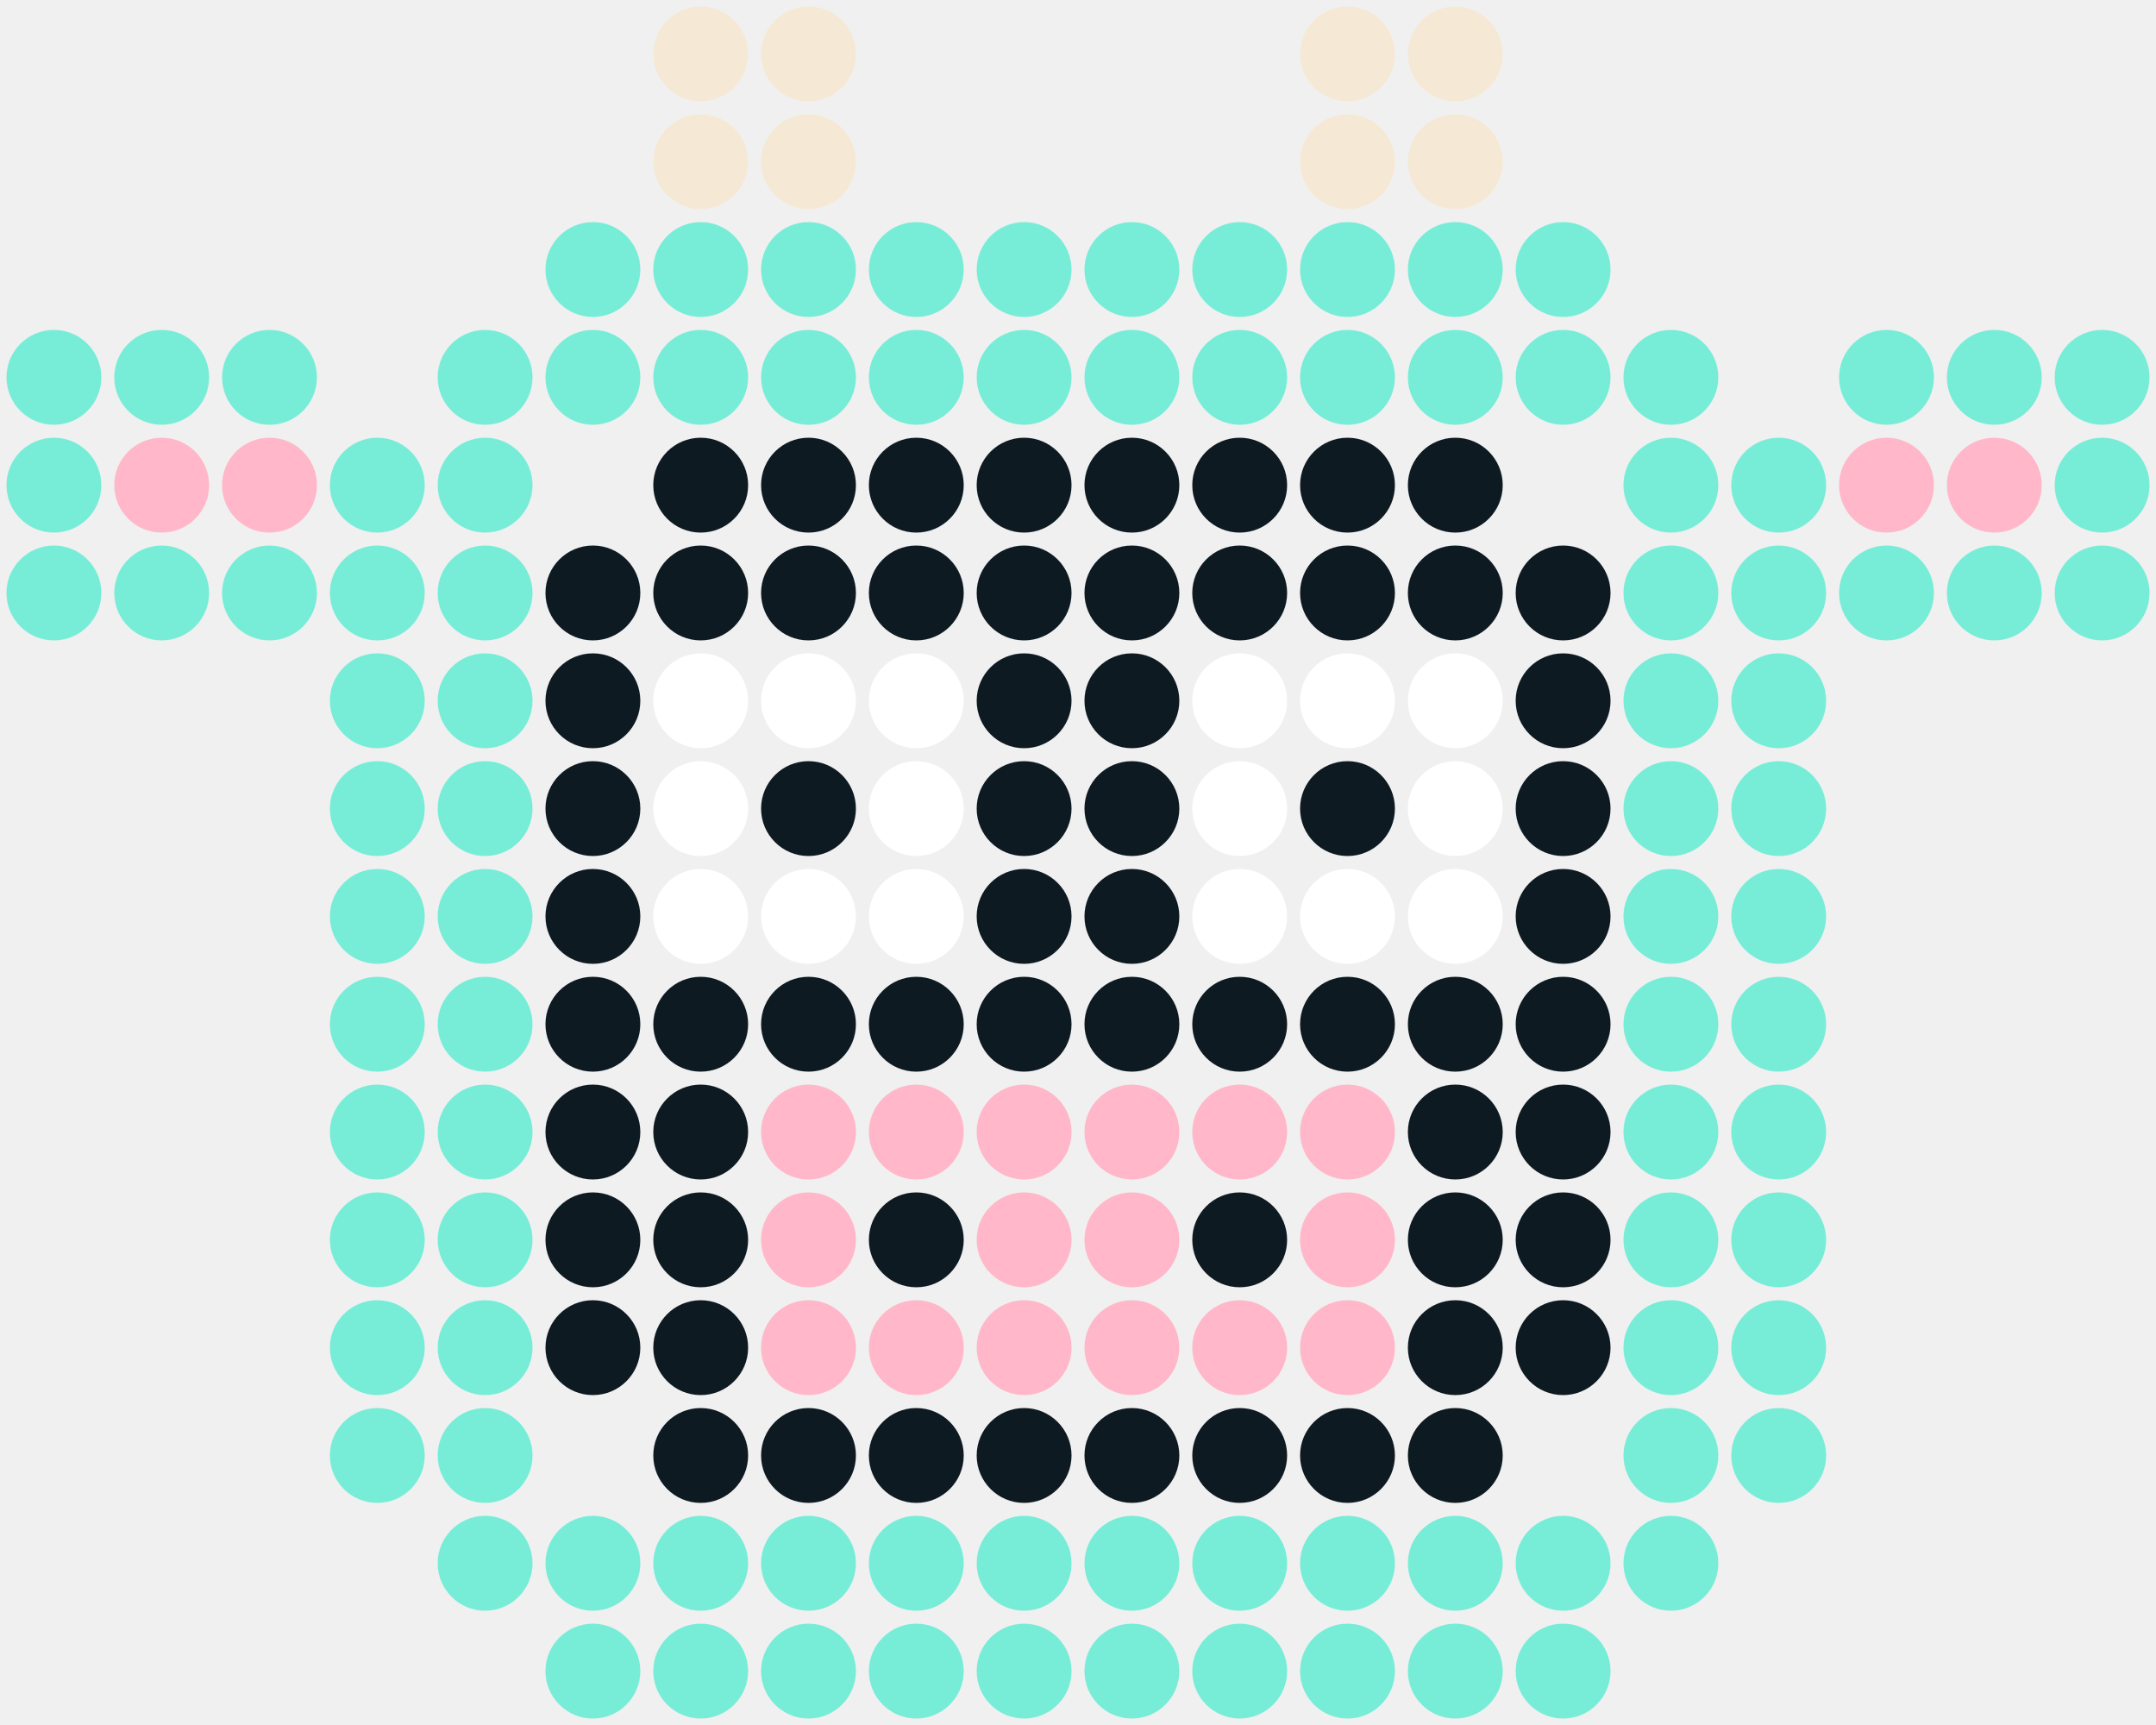
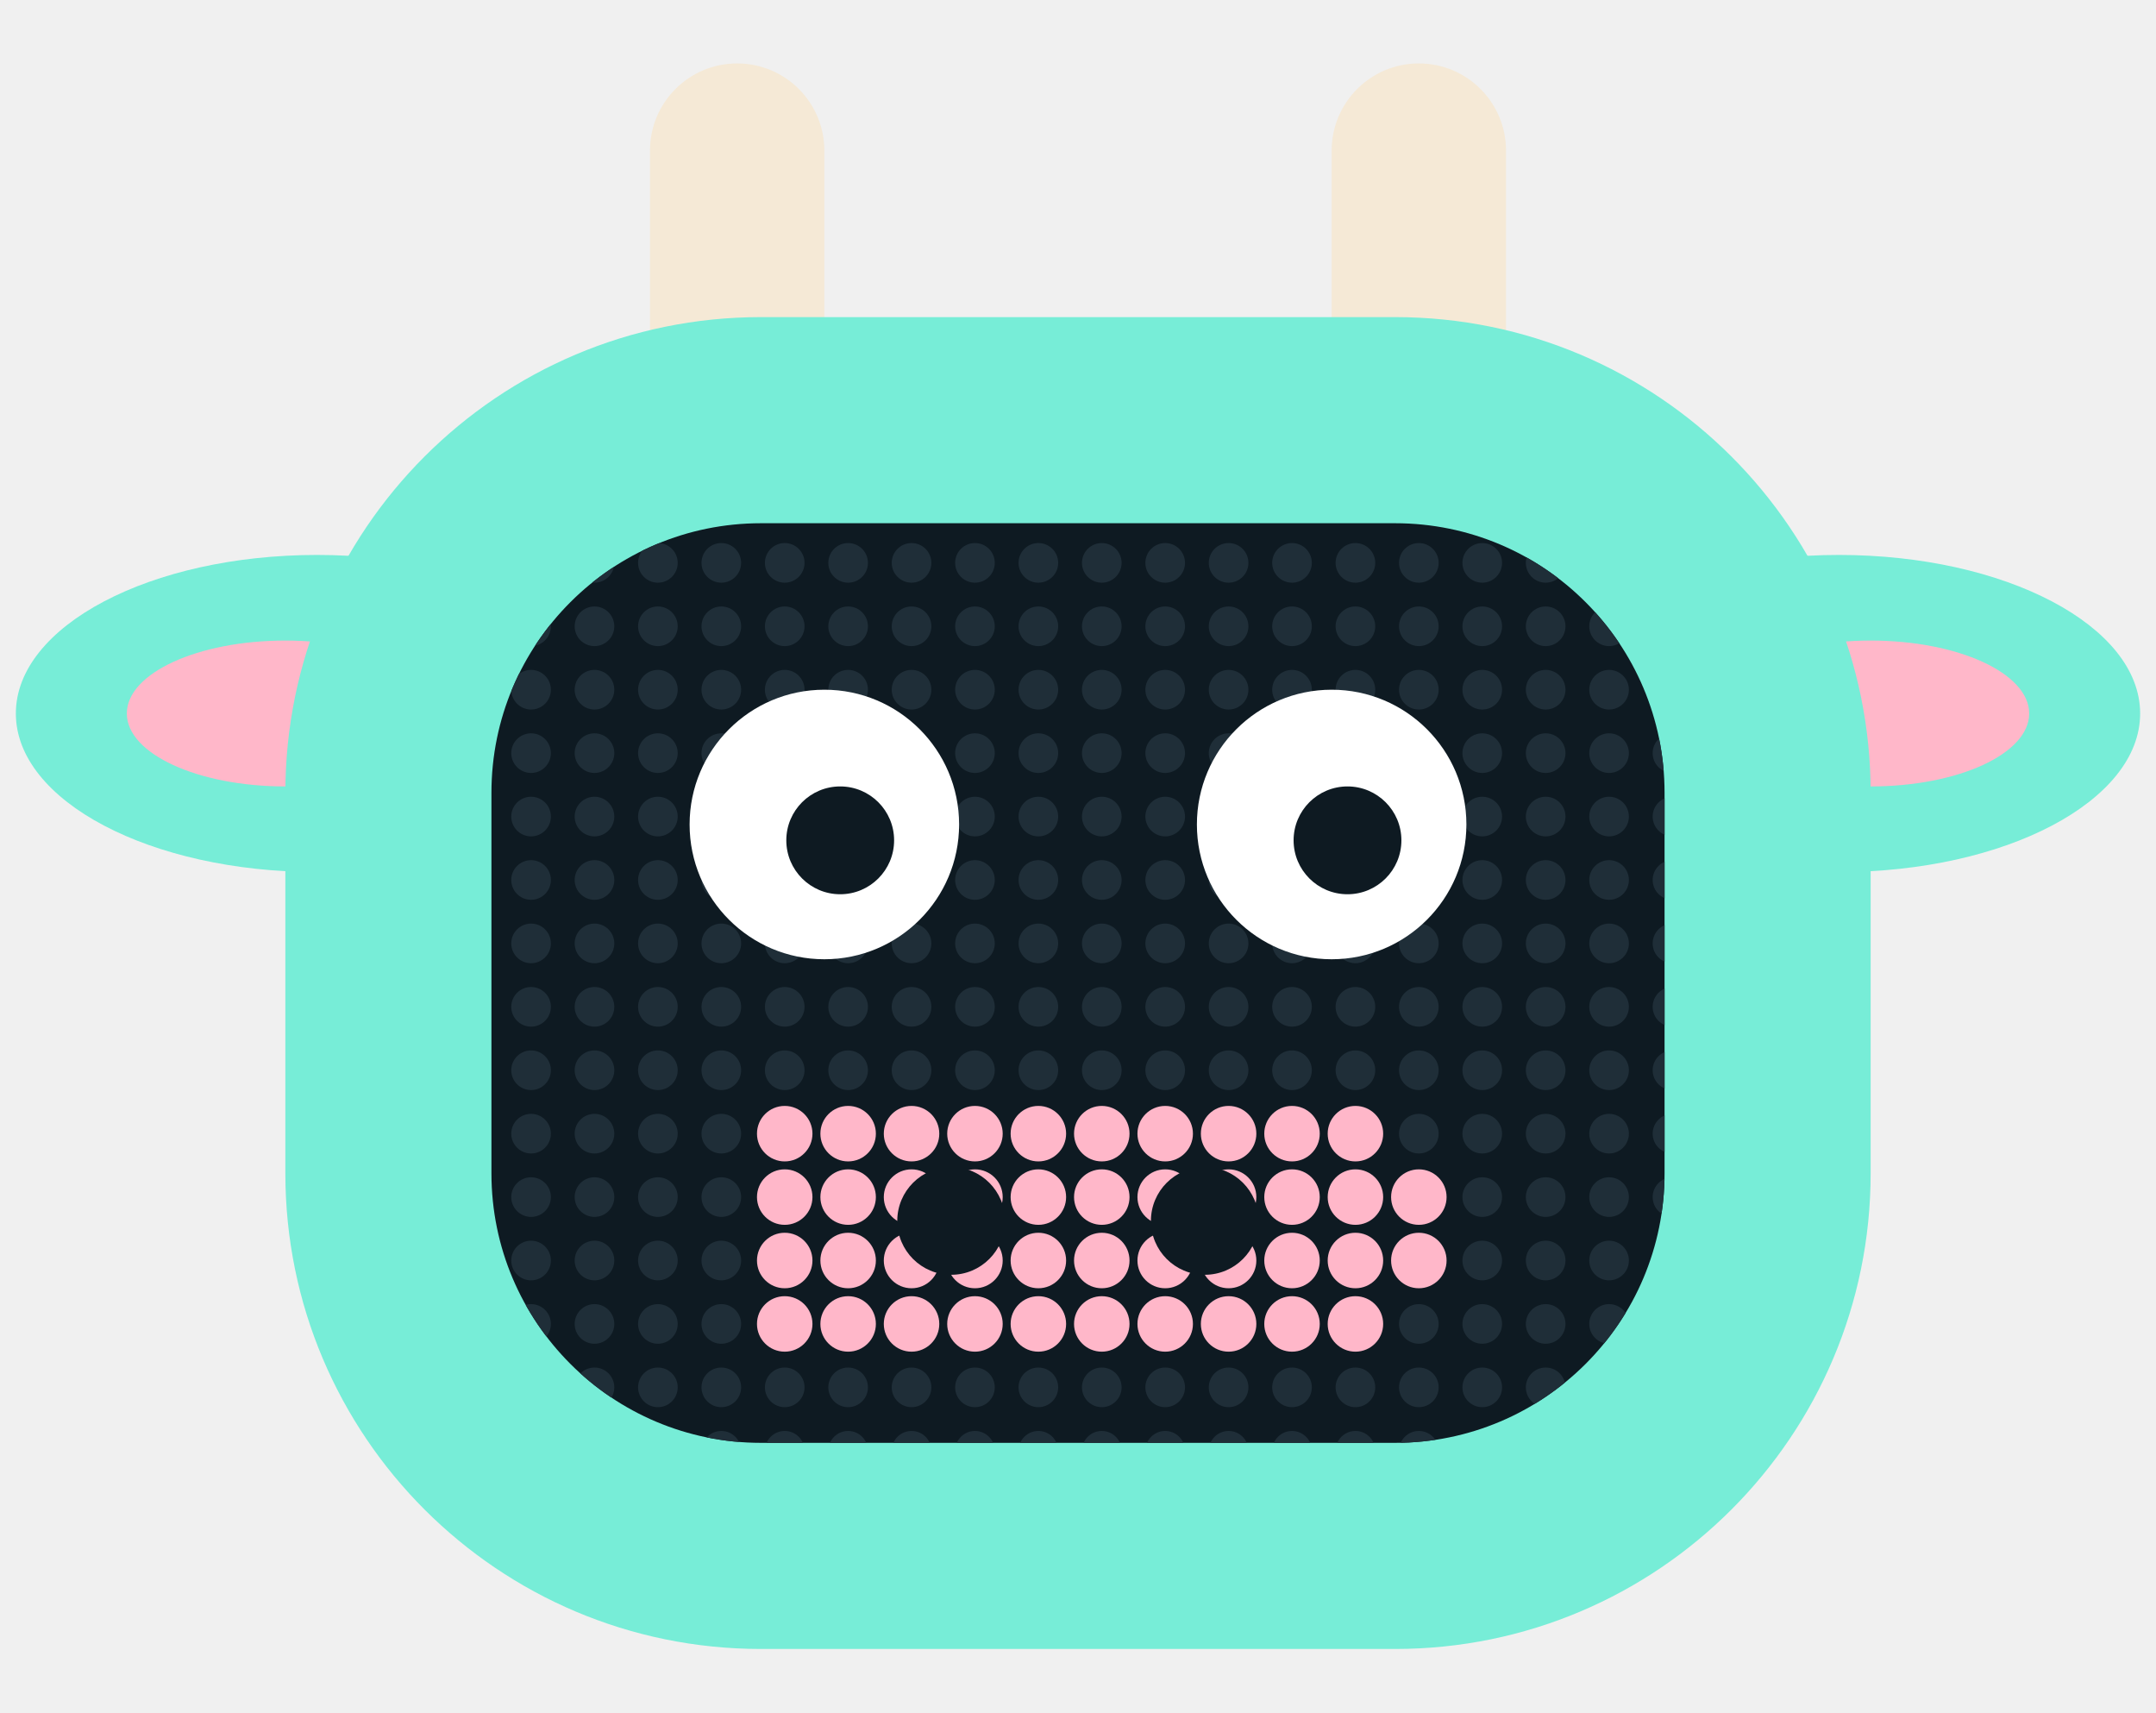
- <svg xmlns="http://www.w3.org/2000/svg" viewBox="0 0 20 16">
-   <circle cx="6.5" cy="0.5" r="0.44" fill="#F5E9D6" />
-   <circle cx="7.5" cy="0.5" r="0.44" fill="#F5E9D6" />
-   <circle cx="12.5" cy="0.5" r="0.44" fill="#F5E9D6" />
-   <circle cx="13.5" cy="0.5" r="0.44" fill="#F5E9D6" />
-   <circle cx="6.5" cy="1.5" r="0.44" fill="#F5E9D6" />
-   <circle cx="7.5" cy="1.5" r="0.44" fill="#F5E9D6" />
-   <circle cx="12.5" cy="1.5" r="0.44" fill="#F5E9D6" />
-   <circle cx="13.5" cy="1.5" r="0.44" fill="#F5E9D6" />
-   <circle cx="5.5" cy="2.5" r="0.44" fill="#77EDD7" />
-   <circle cx="6.5" cy="2.5" r="0.44" fill="#77EDD7" />
-   <circle cx="7.5" cy="2.5" r="0.44" fill="#77EDD7" />
-   <circle cx="8.5" cy="2.5" r="0.44" fill="#77EDD7" />
-   <circle cx="9.5" cy="2.5" r="0.44" fill="#77EDD7" />
-   <circle cx="10.5" cy="2.5" r="0.44" fill="#77EDD7" />
-   <circle cx="11.5" cy="2.5" r="0.44" fill="#77EDD7" />
-   <circle cx="12.5" cy="2.5" r="0.44" fill="#77EDD7" />
-   <circle cx="13.5" cy="2.5" r="0.44" fill="#77EDD7" />
-   <circle cx="14.5" cy="2.5" r="0.44" fill="#77EDD7" />
-   <circle cx="0.5" cy="3.5" r="0.44" fill="#77EDD7" />
-   <circle cx="1.5" cy="3.5" r="0.44" fill="#77EDD7" />
-   <circle cx="2.5" cy="3.5" r="0.44" fill="#77EDD7" />
-   <circle cx="4.5" cy="3.5" r="0.44" fill="#77EDD7" />
-   <circle cx="5.5" cy="3.5" r="0.44" fill="#77EDD7" />
-   <circle cx="6.5" cy="3.5" r="0.44" fill="#77EDD7" />
-   <circle cx="7.5" cy="3.5" r="0.44" fill="#77EDD7" />
-   <circle cx="8.5" cy="3.5" r="0.44" fill="#77EDD7" />
-   <circle cx="9.5" cy="3.5" r="0.44" fill="#77EDD7" />
-   <circle cx="10.5" cy="3.5" r="0.44" fill="#77EDD7" />
-   <circle cx="11.5" cy="3.5" r="0.44" fill="#77EDD7" />
-   <circle cx="12.5" cy="3.5" r="0.44" fill="#77EDD7" />
-   <circle cx="13.5" cy="3.5" r="0.44" fill="#77EDD7" />
-   <circle cx="14.5" cy="3.5" r="0.44" fill="#77EDD7" />
-   <circle cx="15.5" cy="3.5" r="0.44" fill="#77EDD7" />
-   <circle cx="17.5" cy="3.5" r="0.44" fill="#77EDD7" />
-   <circle cx="18.5" cy="3.5" r="0.44" fill="#77EDD7" />
-   <circle cx="19.5" cy="3.5" r="0.44" fill="#77EDD7" />
-   <circle cx="0.5" cy="4.5" r="0.44" fill="#77EDD7" />
-   <circle cx="1.5" cy="4.5" r="0.44" fill="#FFB7C9" />
-   <circle cx="2.5" cy="4.5" r="0.44" fill="#FFB7C9" />
-   <circle cx="3.5" cy="4.5" r="0.44" fill="#77EDD7" />
-   <circle cx="4.5" cy="4.5" r="0.44" fill="#77EDD7" />
-   <circle cx="6.5" cy="4.5" r="0.44" fill="#0E1A22" />
-   <circle cx="7.5" cy="4.5" r="0.44" fill="#0E1A22" />
-   <circle cx="8.5" cy="4.5" r="0.44" fill="#0E1A22" />
-   <circle cx="9.5" cy="4.5" r="0.44" fill="#0E1A22" />
-   <circle cx="10.5" cy="4.5" r="0.44" fill="#0E1A22" />
-   <circle cx="11.5" cy="4.5" r="0.44" fill="#0E1A22" />
-   <circle cx="12.5" cy="4.5" r="0.44" fill="#0E1A22" />
-   <circle cx="13.5" cy="4.5" r="0.44" fill="#0E1A22" />
-   <circle cx="15.5" cy="4.5" r="0.44" fill="#77EDD7" />
-   <circle cx="16.5" cy="4.5" r="0.44" fill="#77EDD7" />
-   <circle cx="17.5" cy="4.5" r="0.44" fill="#FFB7C9" />
-   <circle cx="18.5" cy="4.5" r="0.44" fill="#FFB7C9" />
-   <circle cx="19.5" cy="4.5" r="0.44" fill="#77EDD7" />
-   <circle cx="0.5" cy="5.5" r="0.44" fill="#77EDD7" />
-   <circle cx="1.5" cy="5.5" r="0.44" fill="#77EDD7" />
-   <circle cx="2.5" cy="5.5" r="0.44" fill="#77EDD7" />
-   <circle cx="3.5" cy="5.5" r="0.44" fill="#77EDD7" />
-   <circle cx="4.5" cy="5.5" r="0.44" fill="#77EDD7" />
-   <circle cx="5.5" cy="5.5" r="0.44" fill="#0E1A22" />
-   <circle cx="6.5" cy="5.5" r="0.44" fill="#0E1A22" />
-   <circle cx="7.5" cy="5.5" r="0.44" fill="#0E1A22" />
-   <circle cx="8.5" cy="5.5" r="0.44" fill="#0E1A22" />
-   <circle cx="9.5" cy="5.5" r="0.44" fill="#0E1A22" />
-   <circle cx="10.5" cy="5.5" r="0.44" fill="#0E1A22" />
-   <circle cx="11.5" cy="5.5" r="0.44" fill="#0E1A22" />
-   <circle cx="12.5" cy="5.5" r="0.44" fill="#0E1A22" />
-   <circle cx="13.5" cy="5.5" r="0.44" fill="#0E1A22" />
-   <circle cx="14.5" cy="5.5" r="0.44" fill="#0E1A22" />
-   <circle cx="15.5" cy="5.5" r="0.44" fill="#77EDD7" />
-   <circle cx="16.5" cy="5.5" r="0.44" fill="#77EDD7" />
-   <circle cx="17.5" cy="5.5" r="0.44" fill="#77EDD7" />
-   <circle cx="18.5" cy="5.5" r="0.44" fill="#77EDD7" />
-   <circle cx="19.5" cy="5.5" r="0.44" fill="#77EDD7" />
-   <circle cx="3.5" cy="6.5" r="0.44" fill="#77EDD7" />
-   <circle cx="4.5" cy="6.5" r="0.44" fill="#77EDD7" />
-   <circle cx="5.5" cy="6.5" r="0.44" fill="#0E1A22" />
-   <circle cx="6.5" cy="6.5" r="0.44" fill="#FFFFFF" />
-   <circle cx="7.5" cy="6.5" r="0.44" fill="#FFFFFF" />
-   <circle cx="8.5" cy="6.5" r="0.44" fill="#FFFFFF" />
-   <circle cx="9.5" cy="6.5" r="0.44" fill="#0E1A22" />
-   <circle cx="10.5" cy="6.5" r="0.44" fill="#0E1A22" />
-   <circle cx="11.5" cy="6.5" r="0.44" fill="#FFFFFF" />
-   <circle cx="12.5" cy="6.5" r="0.44" fill="#FFFFFF" />
-   <circle cx="13.5" cy="6.5" r="0.44" fill="#FFFFFF" />
-   <circle cx="14.5" cy="6.5" r="0.44" fill="#0E1A22" />
-   <circle cx="15.5" cy="6.5" r="0.44" fill="#77EDD7" />
-   <circle cx="16.5" cy="6.5" r="0.44" fill="#77EDD7" />
-   <circle cx="3.5" cy="7.5" r="0.44" fill="#77EDD7" />
-   <circle cx="4.5" cy="7.5" r="0.44" fill="#77EDD7" />
-   <circle cx="5.5" cy="7.5" r="0.44" fill="#0E1A22" />
-   <circle cx="6.5" cy="7.5" r="0.44" fill="#FFFFFF" />
-   <circle class="pupil" cx="7.5" cy="7.5" r="0.44" fill="#0E1A22" />
-   <circle cx="8.5" cy="7.5" r="0.44" fill="#FFFFFF" />
-   <circle cx="9.5" cy="7.5" r="0.44" fill="#0E1A22" />
-   <circle cx="10.5" cy="7.5" r="0.44" fill="#0E1A22" />
-   <circle cx="11.5" cy="7.5" r="0.44" fill="#FFFFFF" />
-   <circle class="pupil" cx="12.5" cy="7.5" r="0.44" fill="#0E1A22" />
-   <circle cx="13.5" cy="7.5" r="0.44" fill="#FFFFFF" />
-   <circle cx="14.5" cy="7.5" r="0.44" fill="#0E1A22" />
-   <circle cx="15.5" cy="7.5" r="0.44" fill="#77EDD7" />
-   <circle cx="16.5" cy="7.5" r="0.44" fill="#77EDD7" />
-   <circle cx="3.5" cy="8.5" r="0.44" fill="#77EDD7" />
-   <circle cx="4.5" cy="8.5" r="0.44" fill="#77EDD7" />
-   <circle cx="5.5" cy="8.5" r="0.44" fill="#0E1A22" />
-   <circle cx="6.5" cy="8.5" r="0.44" fill="#FFFFFF" />
-   <circle cx="7.5" cy="8.5" r="0.44" fill="#FFFFFF" />
-   <circle cx="8.5" cy="8.5" r="0.44" fill="#FFFFFF" />
-   <circle cx="9.5" cy="8.5" r="0.44" fill="#0E1A22" />
-   <circle cx="10.5" cy="8.5" r="0.44" fill="#0E1A22" />
-   <circle cx="11.5" cy="8.5" r="0.44" fill="#FFFFFF" />
-   <circle cx="12.5" cy="8.5" r="0.44" fill="#FFFFFF" />
-   <circle cx="13.5" cy="8.5" r="0.44" fill="#FFFFFF" />
-   <circle cx="14.5" cy="8.5" r="0.44" fill="#0E1A22" />
-   <circle cx="15.5" cy="8.5" r="0.44" fill="#77EDD7" />
-   <circle cx="16.5" cy="8.5" r="0.44" fill="#77EDD7" />
-   <circle cx="3.5" cy="9.5" r="0.44" fill="#77EDD7" />
-   <circle cx="4.5" cy="9.5" r="0.44" fill="#77EDD7" />
-   <circle cx="5.5" cy="9.5" r="0.44" fill="#0E1A22" />
-   <circle cx="6.5" cy="9.5" r="0.44" fill="#0E1A22" />
-   <circle cx="7.5" cy="9.5" r="0.44" fill="#0E1A22" />
-   <circle cx="8.5" cy="9.5" r="0.44" fill="#0E1A22" />
-   <circle cx="9.5" cy="9.5" r="0.44" fill="#0E1A22" />
-   <circle cx="10.5" cy="9.5" r="0.44" fill="#0E1A22" />
-   <circle cx="11.5" cy="9.5" r="0.44" fill="#0E1A22" />
-   <circle cx="12.5" cy="9.5" r="0.44" fill="#0E1A22" />
-   <circle cx="13.5" cy="9.5" r="0.44" fill="#0E1A22" />
-   <circle cx="14.5" cy="9.5" r="0.44" fill="#0E1A22" />
-   <circle cx="15.5" cy="9.5" r="0.44" fill="#77EDD7" />
-   <circle cx="16.5" cy="9.5" r="0.44" fill="#77EDD7" />
-   <circle cx="3.5" cy="10.5" r="0.44" fill="#77EDD7" />
-   <circle cx="4.5" cy="10.5" r="0.44" fill="#77EDD7" />
-   <circle cx="5.5" cy="10.5" r="0.44" fill="#0E1A22" />
-   <circle cx="6.5" cy="10.5" r="0.44" fill="#0E1A22" />
-   <circle cx="7.5" cy="10.5" r="0.44" fill="#FFB7C9" />
-   <circle cx="8.5" cy="10.5" r="0.44" fill="#FFB7C9" />
-   <circle cx="9.5" cy="10.5" r="0.44" fill="#FFB7C9" />
-   <circle cx="10.5" cy="10.5" r="0.44" fill="#FFB7C9" />
-   <circle cx="11.5" cy="10.5" r="0.44" fill="#FFB7C9" />
-   <circle cx="12.5" cy="10.5" r="0.44" fill="#FFB7C9" />
-   <circle cx="13.5" cy="10.5" r="0.44" fill="#0E1A22" />
-   <circle cx="14.5" cy="10.5" r="0.44" fill="#0E1A22" />
-   <circle cx="15.5" cy="10.5" r="0.44" fill="#77EDD7" />
-   <circle cx="16.5" cy="10.5" r="0.44" fill="#77EDD7" />
-   <circle cx="3.5" cy="11.5" r="0.44" fill="#77EDD7" />
-   <circle cx="4.5" cy="11.5" r="0.44" fill="#77EDD7" />
-   <circle cx="5.5" cy="11.5" r="0.44" fill="#0E1A22" />
-   <circle cx="6.5" cy="11.5" r="0.44" fill="#0E1A22" />
-   <circle cx="7.5" cy="11.5" r="0.44" fill="#FFB7C9" />
-   <circle cx="8.5" cy="11.5" r="0.44" fill="#0E1A22" />
-   <circle cx="9.5" cy="11.5" r="0.44" fill="#FFB7C9" />
-   <circle cx="10.5" cy="11.5" r="0.44" fill="#FFB7C9" />
-   <circle cx="11.5" cy="11.5" r="0.44" fill="#0E1A22" />
-   <circle cx="12.5" cy="11.5" r="0.44" fill="#FFB7C9" />
-   <circle cx="13.5" cy="11.5" r="0.44" fill="#0E1A22" />
-   <circle cx="14.5" cy="11.5" r="0.44" fill="#0E1A22" />
-   <circle cx="15.5" cy="11.5" r="0.44" fill="#77EDD7" />
-   <circle cx="16.5" cy="11.5" r="0.44" fill="#77EDD7" />
-   <circle cx="3.5" cy="12.5" r="0.44" fill="#77EDD7" />
-   <circle cx="4.5" cy="12.5" r="0.44" fill="#77EDD7" />
-   <circle cx="5.5" cy="12.5" r="0.44" fill="#0E1A22" />
-   <circle cx="6.5" cy="12.5" r="0.44" fill="#0E1A22" />
-   <circle cx="7.5" cy="12.5" r="0.44" fill="#FFB7C9" />
-   <circle cx="8.5" cy="12.5" r="0.44" fill="#FFB7C9" />
-   <circle cx="9.5" cy="12.5" r="0.44" fill="#FFB7C9" />
-   <circle cx="10.5" cy="12.5" r="0.44" fill="#FFB7C9" />
-   <circle cx="11.5" cy="12.5" r="0.44" fill="#FFB7C9" />
-   <circle cx="12.5" cy="12.5" r="0.44" fill="#FFB7C9" />
-   <circle cx="13.5" cy="12.5" r="0.44" fill="#0E1A22" />
-   <circle cx="14.5" cy="12.5" r="0.44" fill="#0E1A22" />
-   <circle cx="15.5" cy="12.5" r="0.44" fill="#77EDD7" />
-   <circle cx="16.5" cy="12.5" r="0.44" fill="#77EDD7" />
-   <circle cx="3.5" cy="13.5" r="0.44" fill="#77EDD7" />
-   <circle cx="4.5" cy="13.5" r="0.44" fill="#77EDD7" />
-   <circle cx="6.5" cy="13.5" r="0.44" fill="#0E1A22" />
-   <circle cx="7.5" cy="13.5" r="0.44" fill="#0E1A22" />
-   <circle cx="8.5" cy="13.5" r="0.44" fill="#0E1A22" />
-   <circle cx="9.5" cy="13.5" r="0.44" fill="#0E1A22" />
-   <circle cx="10.5" cy="13.5" r="0.44" fill="#0E1A22" />
-   <circle cx="11.5" cy="13.5" r="0.44" fill="#0E1A22" />
-   <circle cx="12.5" cy="13.5" r="0.44" fill="#0E1A22" />
-   <circle cx="13.5" cy="13.5" r="0.44" fill="#0E1A22" />
-   <circle cx="15.5" cy="13.5" r="0.44" fill="#77EDD7" />
-   <circle cx="16.5" cy="13.5" r="0.44" fill="#77EDD7" />
-   <circle cx="4.5" cy="14.5" r="0.44" fill="#77EDD7" />
-   <circle cx="5.5" cy="14.5" r="0.44" fill="#77EDD7" />
-   <circle cx="6.5" cy="14.5" r="0.44" fill="#77EDD7" />
-   <circle cx="7.5" cy="14.5" r="0.44" fill="#77EDD7" />
-   <circle cx="8.5" cy="14.5" r="0.44" fill="#77EDD7" />
-   <circle cx="9.5" cy="14.5" r="0.44" fill="#77EDD7" />
-   <circle cx="10.5" cy="14.5" r="0.44" fill="#77EDD7" />
-   <circle cx="11.5" cy="14.5" r="0.44" fill="#77EDD7" />
-   <circle cx="12.5" cy="14.5" r="0.44" fill="#77EDD7" />
-   <circle cx="13.5" cy="14.5" r="0.44" fill="#77EDD7" />
-   <circle cx="14.5" cy="14.5" r="0.44" fill="#77EDD7" />
-   <circle cx="15.5" cy="14.5" r="0.44" fill="#77EDD7" />
-   <circle cx="5.5" cy="15.5" r="0.44" fill="#77EDD7" />
-   <circle cx="6.5" cy="15.5" r="0.44" fill="#77EDD7" />
-   <circle cx="7.5" cy="15.5" r="0.44" fill="#77EDD7" />
-   <circle cx="8.5" cy="15.5" r="0.44" fill="#77EDD7" />
-   <circle cx="9.5" cy="15.5" r="0.44" fill="#77EDD7" />
-   <circle cx="10.5" cy="15.5" r="0.44" fill="#77EDD7" />
-   <circle cx="11.5" cy="15.5" r="0.44" fill="#77EDD7" />
-   <circle cx="12.5" cy="15.5" r="0.44" fill="#77EDD7" />
-   <circle cx="13.5" cy="15.5" r="0.44" fill="#77EDD7" />
-   <circle cx="14.5" cy="15.5" r="0.44" fill="#77EDD7" />
+ <svg xmlns="http://www.w3.org/2000/svg" viewBox="0 0 136 108">
+   <rect x="41" y="4" width="11" height="24" rx="5.5" fill="#F5E9D6" />
+   <rect x="84" y="4" width="11" height="24" rx="5.5" fill="#F5E9D6" />
+   <ellipse cx="20" cy="45" rx="19" ry="10" fill="#77EDD7" />
+   <ellipse cx="18" cy="45" rx="10" ry="4.6" fill="#FFB7C9" />
+   <ellipse cx="116" cy="45" rx="19" ry="10" fill="#77EDD7" />
+   <ellipse cx="118" cy="45" rx="10" ry="4.6" fill="#FFB7C9" />
+   <rect x="18" y="20" width="100" height="84" rx="30" fill="#77EDD7" />
+   <clipPath id="f">
+     <rect x="31" y="33" width="74" height="58" rx="17" />
+   </clipPath>
+   <rect x="31" y="33" width="74" height="58" rx="17" fill="#0E1A22" />
+   <g clip-path="url(#f)">
+     <circle cx="33.5" cy="35.5" r="1.25" fill="#1F2E38" />
+     <circle cx="37.5" cy="35.5" r="1.25" fill="#1F2E38" />
+     <circle cx="41.5" cy="35.5" r="1.25" fill="#1F2E38" />
+     <circle cx="45.5" cy="35.5" r="1.25" fill="#1F2E38" />
+     <circle cx="49.5" cy="35.5" r="1.25" fill="#1F2E38" />
+     <circle cx="53.5" cy="35.5" r="1.25" fill="#1F2E38" />
+     <circle cx="57.5" cy="35.5" r="1.25" fill="#1F2E38" />
+     <circle cx="61.5" cy="35.5" r="1.25" fill="#1F2E38" />
+     <circle cx="65.5" cy="35.5" r="1.25" fill="#1F2E38" />
+     <circle cx="69.5" cy="35.5" r="1.25" fill="#1F2E38" />
+     <circle cx="73.5" cy="35.5" r="1.25" fill="#1F2E38" />
+     <circle cx="77.5" cy="35.5" r="1.25" fill="#1F2E38" />
+     <circle cx="81.5" cy="35.5" r="1.25" fill="#1F2E38" />
+     <circle cx="85.5" cy="35.5" r="1.25" fill="#1F2E38" />
+     <circle cx="89.5" cy="35.5" r="1.25" fill="#1F2E38" />
+     <circle cx="93.5" cy="35.5" r="1.25" fill="#1F2E38" />
+     <circle cx="97.5" cy="35.5" r="1.25" fill="#1F2E38" />
+     <circle cx="101.5" cy="35.5" r="1.25" fill="#1F2E38" />
+     <circle cx="105.5" cy="35.5" r="1.25" fill="#1F2E38" />
+     <circle cx="33.5" cy="39.5" r="1.25" fill="#1F2E38" />
+     <circle cx="37.5" cy="39.5" r="1.25" fill="#1F2E38" />
+     <circle cx="41.5" cy="39.5" r="1.25" fill="#1F2E38" />
+     <circle cx="45.5" cy="39.5" r="1.25" fill="#1F2E38" />
+     <circle cx="49.5" cy="39.5" r="1.25" fill="#1F2E38" />
+     <circle cx="53.5" cy="39.5" r="1.25" fill="#1F2E38" />
+     <circle cx="57.5" cy="39.5" r="1.25" fill="#1F2E38" />
+     <circle cx="61.5" cy="39.5" r="1.25" fill="#1F2E38" />
+     <circle cx="65.5" cy="39.5" r="1.25" fill="#1F2E38" />
+     <circle cx="69.5" cy="39.5" r="1.25" fill="#1F2E38" />
+     <circle cx="73.5" cy="39.5" r="1.25" fill="#1F2E38" />
+     <circle cx="77.5" cy="39.5" r="1.25" fill="#1F2E38" />
+     <circle cx="81.5" cy="39.5" r="1.25" fill="#1F2E38" />
+     <circle cx="85.5" cy="39.5" r="1.25" fill="#1F2E38" />
+     <circle cx="89.5" cy="39.5" r="1.25" fill="#1F2E38" />
+     <circle cx="93.5" cy="39.5" r="1.25" fill="#1F2E38" />
+     <circle cx="97.5" cy="39.5" r="1.25" fill="#1F2E38" />
+     <circle cx="101.5" cy="39.5" r="1.25" fill="#1F2E38" />
+     <circle cx="105.5" cy="39.5" r="1.25" fill="#1F2E38" />
+     <circle cx="33.5" cy="43.5" r="1.25" fill="#1F2E38" />
+     <circle cx="37.5" cy="43.5" r="1.25" fill="#1F2E38" />
+     <circle cx="41.5" cy="43.5" r="1.25" fill="#1F2E38" />
+     <circle cx="45.5" cy="43.5" r="1.25" fill="#1F2E38" />
+     <circle cx="49.5" cy="43.5" r="1.25" fill="#1F2E38" />
+     <circle cx="53.5" cy="43.5" r="1.25" fill="#1F2E38" />
+     <circle cx="57.5" cy="43.5" r="1.25" fill="#1F2E38" />
+     <circle cx="61.5" cy="43.5" r="1.25" fill="#1F2E38" />
+     <circle cx="65.5" cy="43.5" r="1.25" fill="#1F2E38" />
+     <circle cx="69.5" cy="43.5" r="1.25" fill="#1F2E38" />
+     <circle cx="73.5" cy="43.5" r="1.25" fill="#1F2E38" />
+     <circle cx="77.5" cy="43.5" r="1.25" fill="#1F2E38" />
+     <circle cx="81.5" cy="43.5" r="1.25" fill="#1F2E38" />
+     <circle cx="85.5" cy="43.5" r="1.25" fill="#1F2E38" />
+     <circle cx="89.5" cy="43.5" r="1.25" fill="#1F2E38" />
+     <circle cx="93.5" cy="43.5" r="1.25" fill="#1F2E38" />
+     <circle cx="97.5" cy="43.5" r="1.25" fill="#1F2E38" />
+     <circle cx="101.5" cy="43.5" r="1.25" fill="#1F2E38" />
+     <circle cx="105.5" cy="43.5" r="1.25" fill="#1F2E38" />
+     <circle cx="33.5" cy="47.5" r="1.25" fill="#1F2E38" />
+     <circle cx="37.5" cy="47.5" r="1.25" fill="#1F2E38" />
+     <circle cx="41.5" cy="47.5" r="1.25" fill="#1F2E38" />
+     <circle cx="45.5" cy="47.5" r="1.25" fill="#1F2E38" />
+     <circle cx="49.5" cy="47.5" r="1.25" fill="#1F2E38" />
+     <circle cx="53.5" cy="47.5" r="1.25" fill="#1F2E38" />
+     <circle cx="57.5" cy="47.5" r="1.25" fill="#1F2E38" />
+     <circle cx="61.5" cy="47.5" r="1.25" fill="#1F2E38" />
+     <circle cx="65.5" cy="47.5" r="1.25" fill="#1F2E38" />
+     <circle cx="69.5" cy="47.5" r="1.25" fill="#1F2E38" />
+     <circle cx="73.5" cy="47.5" r="1.25" fill="#1F2E38" />
+     <circle cx="77.5" cy="47.5" r="1.25" fill="#1F2E38" />
+     <circle cx="81.5" cy="47.5" r="1.25" fill="#1F2E38" />
+     <circle cx="85.5" cy="47.5" r="1.25" fill="#1F2E38" />
+     <circle cx="89.5" cy="47.5" r="1.25" fill="#1F2E38" />
+     <circle cx="93.5" cy="47.5" r="1.25" fill="#1F2E38" />
+     <circle cx="97.5" cy="47.5" r="1.25" fill="#1F2E38" />
+     <circle cx="101.5" cy="47.5" r="1.25" fill="#1F2E38" />
+     <circle cx="105.5" cy="47.5" r="1.25" fill="#1F2E38" />
+     <circle cx="33.5" cy="51.5" r="1.25" fill="#1F2E38" />
+     <circle cx="37.5" cy="51.5" r="1.25" fill="#1F2E38" />
+     <circle cx="41.5" cy="51.5" r="1.25" fill="#1F2E38" />
+     <circle cx="45.5" cy="51.5" r="1.25" fill="#1F2E38" />
+     <circle cx="49.5" cy="51.5" r="1.25" fill="#1F2E38" />
+     <circle cx="53.5" cy="51.5" r="1.25" fill="#1F2E38" />
+     <circle cx="57.5" cy="51.5" r="1.25" fill="#1F2E38" />
+     <circle cx="61.5" cy="51.5" r="1.25" fill="#1F2E38" />
+     <circle cx="65.5" cy="51.5" r="1.25" fill="#1F2E38" />
+     <circle cx="69.5" cy="51.5" r="1.25" fill="#1F2E38" />
+     <circle cx="73.5" cy="51.5" r="1.25" fill="#1F2E38" />
+     <circle cx="77.5" cy="51.5" r="1.25" fill="#1F2E38" />
+     <circle cx="81.5" cy="51.5" r="1.25" fill="#1F2E38" />
+     <circle cx="85.5" cy="51.5" r="1.25" fill="#1F2E38" />
+     <circle cx="89.5" cy="51.5" r="1.25" fill="#1F2E38" />
+     <circle cx="93.5" cy="51.5" r="1.25" fill="#1F2E38" />
+     <circle cx="97.5" cy="51.5" r="1.25" fill="#1F2E38" />
+     <circle cx="101.5" cy="51.5" r="1.25" fill="#1F2E38" />
+     <circle cx="105.5" cy="51.5" r="1.25" fill="#1F2E38" />
+     <circle cx="33.5" cy="55.5" r="1.25" fill="#1F2E38" />
+     <circle cx="37.5" cy="55.5" r="1.25" fill="#1F2E38" />
+     <circle cx="41.5" cy="55.5" r="1.25" fill="#1F2E38" />
+     <circle cx="45.5" cy="55.5" r="1.25" fill="#1F2E38" />
+     <circle cx="49.5" cy="55.5" r="1.25" fill="#1F2E38" />
+     <circle cx="53.5" cy="55.5" r="1.25" fill="#1F2E38" />
+     <circle cx="57.5" cy="55.5" r="1.25" fill="#1F2E38" />
+     <circle cx="61.5" cy="55.5" r="1.25" fill="#1F2E38" />
+     <circle cx="65.5" cy="55.5" r="1.25" fill="#1F2E38" />
+     <circle cx="69.5" cy="55.5" r="1.25" fill="#1F2E38" />
+     <circle cx="73.5" cy="55.5" r="1.25" fill="#1F2E38" />
+     <circle cx="77.5" cy="55.5" r="1.25" fill="#1F2E38" />
+     <circle cx="81.5" cy="55.5" r="1.25" fill="#1F2E38" />
+     <circle cx="85.5" cy="55.5" r="1.25" fill="#1F2E38" />
+     <circle cx="89.5" cy="55.5" r="1.25" fill="#1F2E38" />
+     <circle cx="93.5" cy="55.5" r="1.25" fill="#1F2E38" />
+     <circle cx="97.5" cy="55.5" r="1.25" fill="#1F2E38" />
+     <circle cx="101.5" cy="55.5" r="1.25" fill="#1F2E38" />
+     <circle cx="105.5" cy="55.5" r="1.25" fill="#1F2E38" />
+     <circle cx="33.5" cy="59.5" r="1.25" fill="#1F2E38" />
+     <circle cx="37.5" cy="59.5" r="1.25" fill="#1F2E38" />
+     <circle cx="41.5" cy="59.5" r="1.25" fill="#1F2E38" />
+     <circle cx="45.5" cy="59.5" r="1.25" fill="#1F2E38" />
+     <circle cx="49.5" cy="59.5" r="1.25" fill="#1F2E38" />
+     <circle cx="53.5" cy="59.5" r="1.25" fill="#1F2E38" />
+     <circle cx="57.5" cy="59.5" r="1.25" fill="#1F2E38" />
+     <circle cx="61.5" cy="59.5" r="1.25" fill="#1F2E38" />
+     <circle cx="65.5" cy="59.5" r="1.25" fill="#1F2E38" />
+     <circle cx="69.5" cy="59.5" r="1.25" fill="#1F2E38" />
+     <circle cx="73.5" cy="59.5" r="1.25" fill="#1F2E38" />
+     <circle cx="77.5" cy="59.5" r="1.25" fill="#1F2E38" />
+     <circle cx="81.5" cy="59.5" r="1.25" fill="#1F2E38" />
+     <circle cx="85.5" cy="59.5" r="1.25" fill="#1F2E38" />
+     <circle cx="89.5" cy="59.5" r="1.25" fill="#1F2E38" />
+     <circle cx="93.5" cy="59.5" r="1.25" fill="#1F2E38" />
+     <circle cx="97.5" cy="59.5" r="1.25" fill="#1F2E38" />
+     <circle cx="101.5" cy="59.5" r="1.25" fill="#1F2E38" />
+     <circle cx="105.5" cy="59.5" r="1.25" fill="#1F2E38" />
+     <circle cx="33.5" cy="63.5" r="1.25" fill="#1F2E38" />
+     <circle cx="37.5" cy="63.5" r="1.25" fill="#1F2E38" />
+     <circle cx="41.5" cy="63.5" r="1.25" fill="#1F2E38" />
+     <circle cx="45.5" cy="63.5" r="1.25" fill="#1F2E38" />
+     <circle cx="49.5" cy="63.5" r="1.25" fill="#1F2E38" />
+     <circle cx="53.5" cy="63.5" r="1.25" fill="#1F2E38" />
+     <circle cx="57.5" cy="63.5" r="1.25" fill="#1F2E38" />
+     <circle cx="61.5" cy="63.5" r="1.25" fill="#1F2E38" />
+     <circle cx="65.5" cy="63.5" r="1.25" fill="#1F2E38" />
+     <circle cx="69.5" cy="63.5" r="1.25" fill="#1F2E38" />
+     <circle cx="73.5" cy="63.5" r="1.25" fill="#1F2E38" />
+     <circle cx="77.5" cy="63.5" r="1.25" fill="#1F2E38" />
+     <circle cx="81.5" cy="63.5" r="1.25" fill="#1F2E38" />
+     <circle cx="85.5" cy="63.5" r="1.25" fill="#1F2E38" />
+     <circle cx="89.5" cy="63.5" r="1.25" fill="#1F2E38" />
+     <circle cx="93.5" cy="63.5" r="1.25" fill="#1F2E38" />
+     <circle cx="97.5" cy="63.5" r="1.25" fill="#1F2E38" />
+     <circle cx="101.5" cy="63.5" r="1.25" fill="#1F2E38" />
+     <circle cx="105.5" cy="63.5" r="1.25" fill="#1F2E38" />
+     <circle cx="33.5" cy="67.5" r="1.25" fill="#1F2E38" />
+     <circle cx="37.5" cy="67.5" r="1.25" fill="#1F2E38" />
+     <circle cx="41.5" cy="67.5" r="1.25" fill="#1F2E38" />
+     <circle cx="45.5" cy="67.5" r="1.25" fill="#1F2E38" />
+     <circle cx="49.5" cy="67.5" r="1.25" fill="#1F2E38" />
+     <circle cx="53.5" cy="67.5" r="1.25" fill="#1F2E38" />
+     <circle cx="57.5" cy="67.5" r="1.25" fill="#1F2E38" />
+     <circle cx="61.5" cy="67.5" r="1.25" fill="#1F2E38" />
+     <circle cx="65.5" cy="67.5" r="1.25" fill="#1F2E38" />
+     <circle cx="69.5" cy="67.5" r="1.25" fill="#1F2E38" />
+     <circle cx="73.5" cy="67.5" r="1.25" fill="#1F2E38" />
+     <circle cx="77.5" cy="67.5" r="1.25" fill="#1F2E38" />
+     <circle cx="81.5" cy="67.5" r="1.25" fill="#1F2E38" />
+     <circle cx="85.5" cy="67.5" r="1.25" fill="#1F2E38" />
+     <circle cx="89.5" cy="67.5" r="1.25" fill="#1F2E38" />
+     <circle cx="93.5" cy="67.5" r="1.25" fill="#1F2E38" />
+     <circle cx="97.5" cy="67.5" r="1.25" fill="#1F2E38" />
+     <circle cx="101.5" cy="67.5" r="1.25" fill="#1F2E38" />
+     <circle cx="105.5" cy="67.5" r="1.25" fill="#1F2E38" />
+     <circle cx="33.5" cy="71.5" r="1.25" fill="#1F2E38" />
+     <circle cx="37.5" cy="71.5" r="1.25" fill="#1F2E38" />
+     <circle cx="41.5" cy="71.5" r="1.25" fill="#1F2E38" />
+     <circle cx="45.5" cy="71.5" r="1.25" fill="#1F2E38" />
+     <circle cx="49.5" cy="71.5" r="1.75" fill="#FFB7C9" />
+     <circle cx="53.5" cy="71.5" r="1.75" fill="#FFB7C9" />
+     <circle cx="57.5" cy="71.5" r="1.75" fill="#FFB7C9" />
+     <circle cx="61.5" cy="71.5" r="1.75" fill="#FFB7C9" />
+     <circle cx="65.5" cy="71.5" r="1.75" fill="#FFB7C9" />
+     <circle cx="69.5" cy="71.5" r="1.75" fill="#FFB7C9" />
+     <circle cx="73.5" cy="71.5" r="1.75" fill="#FFB7C9" />
+     <circle cx="77.5" cy="71.5" r="1.75" fill="#FFB7C9" />
+     <circle cx="81.5" cy="71.5" r="1.75" fill="#FFB7C9" />
+     <circle cx="85.5" cy="71.5" r="1.75" fill="#FFB7C9" />
+     <circle cx="89.5" cy="71.5" r="1.25" fill="#1F2E38" />
+     <circle cx="93.5" cy="71.5" r="1.25" fill="#1F2E38" />
+     <circle cx="97.5" cy="71.5" r="1.25" fill="#1F2E38" />
+     <circle cx="101.5" cy="71.5" r="1.25" fill="#1F2E38" />
+     <circle cx="105.5" cy="71.5" r="1.25" fill="#1F2E38" />
+     <circle cx="33.5" cy="75.5" r="1.25" fill="#1F2E38" />
+     <circle cx="37.5" cy="75.5" r="1.25" fill="#1F2E38" />
+     <circle cx="41.5" cy="75.5" r="1.25" fill="#1F2E38" />
+     <circle cx="45.5" cy="75.5" r="1.25" fill="#1F2E38" />
+     <circle cx="49.5" cy="75.5" r="1.75" fill="#FFB7C9" />
+     <circle cx="53.5" cy="75.5" r="1.75" fill="#FFB7C9" />
+     <circle cx="57.5" cy="75.5" r="1.75" fill="#FFB7C9" />
+     <circle cx="61.5" cy="75.5" r="1.75" fill="#FFB7C9" />
+     <circle cx="65.5" cy="75.5" r="1.75" fill="#FFB7C9" />
+     <circle cx="69.5" cy="75.5" r="1.75" fill="#FFB7C9" />
+     <circle cx="73.5" cy="75.5" r="1.75" fill="#FFB7C9" />
+     <circle cx="77.5" cy="75.5" r="1.75" fill="#FFB7C9" />
+     <circle cx="81.5" cy="75.5" r="1.75" fill="#FFB7C9" />
+     <circle cx="85.5" cy="75.5" r="1.75" fill="#FFB7C9" />
+     <circle cx="89.5" cy="75.5" r="1.75" fill="#FFB7C9" />
+     <circle cx="93.5" cy="75.5" r="1.25" fill="#1F2E38" />
+     <circle cx="97.5" cy="75.5" r="1.25" fill="#1F2E38" />
+     <circle cx="101.5" cy="75.5" r="1.25" fill="#1F2E38" />
+     <circle cx="105.5" cy="75.5" r="1.25" fill="#1F2E38" />
+     <circle cx="33.5" cy="79.5" r="1.25" fill="#1F2E38" />
+     <circle cx="37.5" cy="79.5" r="1.25" fill="#1F2E38" />
+     <circle cx="41.5" cy="79.5" r="1.25" fill="#1F2E38" />
+     <circle cx="45.5" cy="79.5" r="1.25" fill="#1F2E38" />
+     <circle cx="49.5" cy="79.5" r="1.75" fill="#FFB7C9" />
+     <circle cx="53.5" cy="79.5" r="1.75" fill="#FFB7C9" />
+     <circle cx="57.5" cy="79.5" r="1.75" fill="#FFB7C9" />
+     <circle cx="61.5" cy="79.5" r="1.75" fill="#FFB7C9" />
+     <circle cx="65.5" cy="79.5" r="1.75" fill="#FFB7C9" />
+     <circle cx="69.5" cy="79.5" r="1.75" fill="#FFB7C9" />
+     <circle cx="73.5" cy="79.5" r="1.75" fill="#FFB7C9" />
+     <circle cx="77.5" cy="79.5" r="1.75" fill="#FFB7C9" />
+     <circle cx="81.5" cy="79.5" r="1.75" fill="#FFB7C9" />
+     <circle cx="85.5" cy="79.5" r="1.75" fill="#FFB7C9" />
+     <circle cx="89.5" cy="79.5" r="1.75" fill="#FFB7C9" />
+     <circle cx="93.5" cy="79.5" r="1.25" fill="#1F2E38" />
+     <circle cx="97.5" cy="79.5" r="1.25" fill="#1F2E38" />
+     <circle cx="101.5" cy="79.5" r="1.25" fill="#1F2E38" />
+     <circle cx="105.5" cy="79.5" r="1.25" fill="#1F2E38" />
+     <circle cx="33.5" cy="83.5" r="1.25" fill="#1F2E38" />
+     <circle cx="37.5" cy="83.5" r="1.25" fill="#1F2E38" />
+     <circle cx="41.5" cy="83.5" r="1.25" fill="#1F2E38" />
+     <circle cx="45.5" cy="83.5" r="1.25" fill="#1F2E38" />
+     <circle cx="49.5" cy="83.5" r="1.75" fill="#FFB7C9" />
+     <circle cx="53.5" cy="83.5" r="1.75" fill="#FFB7C9" />
+     <circle cx="57.5" cy="83.5" r="1.75" fill="#FFB7C9" />
+     <circle cx="61.5" cy="83.5" r="1.75" fill="#FFB7C9" />
+     <circle cx="65.5" cy="83.5" r="1.75" fill="#FFB7C9" />
+     <circle cx="69.5" cy="83.5" r="1.75" fill="#FFB7C9" />
+     <circle cx="73.5" cy="83.5" r="1.75" fill="#FFB7C9" />
+     <circle cx="77.5" cy="83.5" r="1.75" fill="#FFB7C9" />
+     <circle cx="81.5" cy="83.5" r="1.75" fill="#FFB7C9" />
+     <circle cx="85.5" cy="83.5" r="1.75" fill="#FFB7C9" />
+     <circle cx="89.5" cy="83.5" r="1.25" fill="#1F2E38" />
+     <circle cx="93.5" cy="83.5" r="1.25" fill="#1F2E38" />
+     <circle cx="97.5" cy="83.5" r="1.25" fill="#1F2E38" />
+     <circle cx="101.5" cy="83.5" r="1.25" fill="#1F2E38" />
+     <circle cx="105.5" cy="83.5" r="1.25" fill="#1F2E38" />
+     <circle cx="33.5" cy="87.5" r="1.25" fill="#1F2E38" />
+     <circle cx="37.5" cy="87.5" r="1.25" fill="#1F2E38" />
+     <circle cx="41.5" cy="87.5" r="1.25" fill="#1F2E38" />
+     <circle cx="45.5" cy="87.5" r="1.25" fill="#1F2E38" />
+     <circle cx="49.5" cy="87.5" r="1.25" fill="#1F2E38" />
+     <circle cx="53.5" cy="87.5" r="1.25" fill="#1F2E38" />
+     <circle cx="57.5" cy="87.5" r="1.25" fill="#1F2E38" />
+     <circle cx="61.5" cy="87.5" r="1.25" fill="#1F2E38" />
+     <circle cx="65.5" cy="87.5" r="1.25" fill="#1F2E38" />
+     <circle cx="69.5" cy="87.5" r="1.25" fill="#1F2E38" />
+     <circle cx="73.5" cy="87.5" r="1.25" fill="#1F2E38" />
+     <circle cx="77.5" cy="87.5" r="1.25" fill="#1F2E38" />
+     <circle cx="81.5" cy="87.5" r="1.25" fill="#1F2E38" />
+     <circle cx="85.5" cy="87.5" r="1.25" fill="#1F2E38" />
+     <circle cx="89.5" cy="87.5" r="1.25" fill="#1F2E38" />
+     <circle cx="93.5" cy="87.5" r="1.25" fill="#1F2E38" />
+     <circle cx="97.5" cy="87.5" r="1.25" fill="#1F2E38" />
+     <circle cx="101.5" cy="87.5" r="1.25" fill="#1F2E38" />
+     <circle cx="105.5" cy="87.5" r="1.25" fill="#1F2E38" />
+     <circle cx="33.5" cy="91.5" r="1.25" fill="#1F2E38" />
+     <circle cx="37.5" cy="91.5" r="1.25" fill="#1F2E38" />
+     <circle cx="41.5" cy="91.5" r="1.25" fill="#1F2E38" />
+     <circle cx="45.5" cy="91.5" r="1.25" fill="#1F2E38" />
+     <circle cx="49.5" cy="91.5" r="1.25" fill="#1F2E38" />
+     <circle cx="53.5" cy="91.5" r="1.25" fill="#1F2E38" />
+     <circle cx="57.5" cy="91.5" r="1.25" fill="#1F2E38" />
+     <circle cx="61.5" cy="91.5" r="1.25" fill="#1F2E38" />
+     <circle cx="65.5" cy="91.5" r="1.25" fill="#1F2E38" />
+     <circle cx="69.5" cy="91.5" r="1.25" fill="#1F2E38" />
+     <circle cx="73.5" cy="91.5" r="1.25" fill="#1F2E38" />
+     <circle cx="77.5" cy="91.5" r="1.25" fill="#1F2E38" />
+     <circle cx="81.5" cy="91.5" r="1.25" fill="#1F2E38" />
+     <circle cx="85.5" cy="91.5" r="1.25" fill="#1F2E38" />
+     <circle cx="89.5" cy="91.5" r="1.25" fill="#1F2E38" />
+     <circle cx="93.5" cy="91.5" r="1.25" fill="#1F2E38" />
+     <circle cx="97.5" cy="91.5" r="1.25" fill="#1F2E38" />
+     <circle cx="101.5" cy="91.5" r="1.25" fill="#1F2E38" />
+     <circle cx="105.5" cy="91.5" r="1.25" fill="#1F2E38" />
+   </g>
+   <circle cx="52" cy="52" r="8.5" fill="#FFFFFF" />
+   <circle class="pupil" cx="53" cy="53" r="3.4" fill="#0E1A22" />
+   <circle cx="84" cy="52" r="8.5" fill="#FFFFFF" />
+   <circle class="pupil" cx="85" cy="53" r="3.4" fill="#0E1A22" />
+   <circle cx="60" cy="77" r="3.4" fill="#0E1A22" />
+   <circle cx="76" cy="77" r="3.4" fill="#0E1A22" />
</svg>
